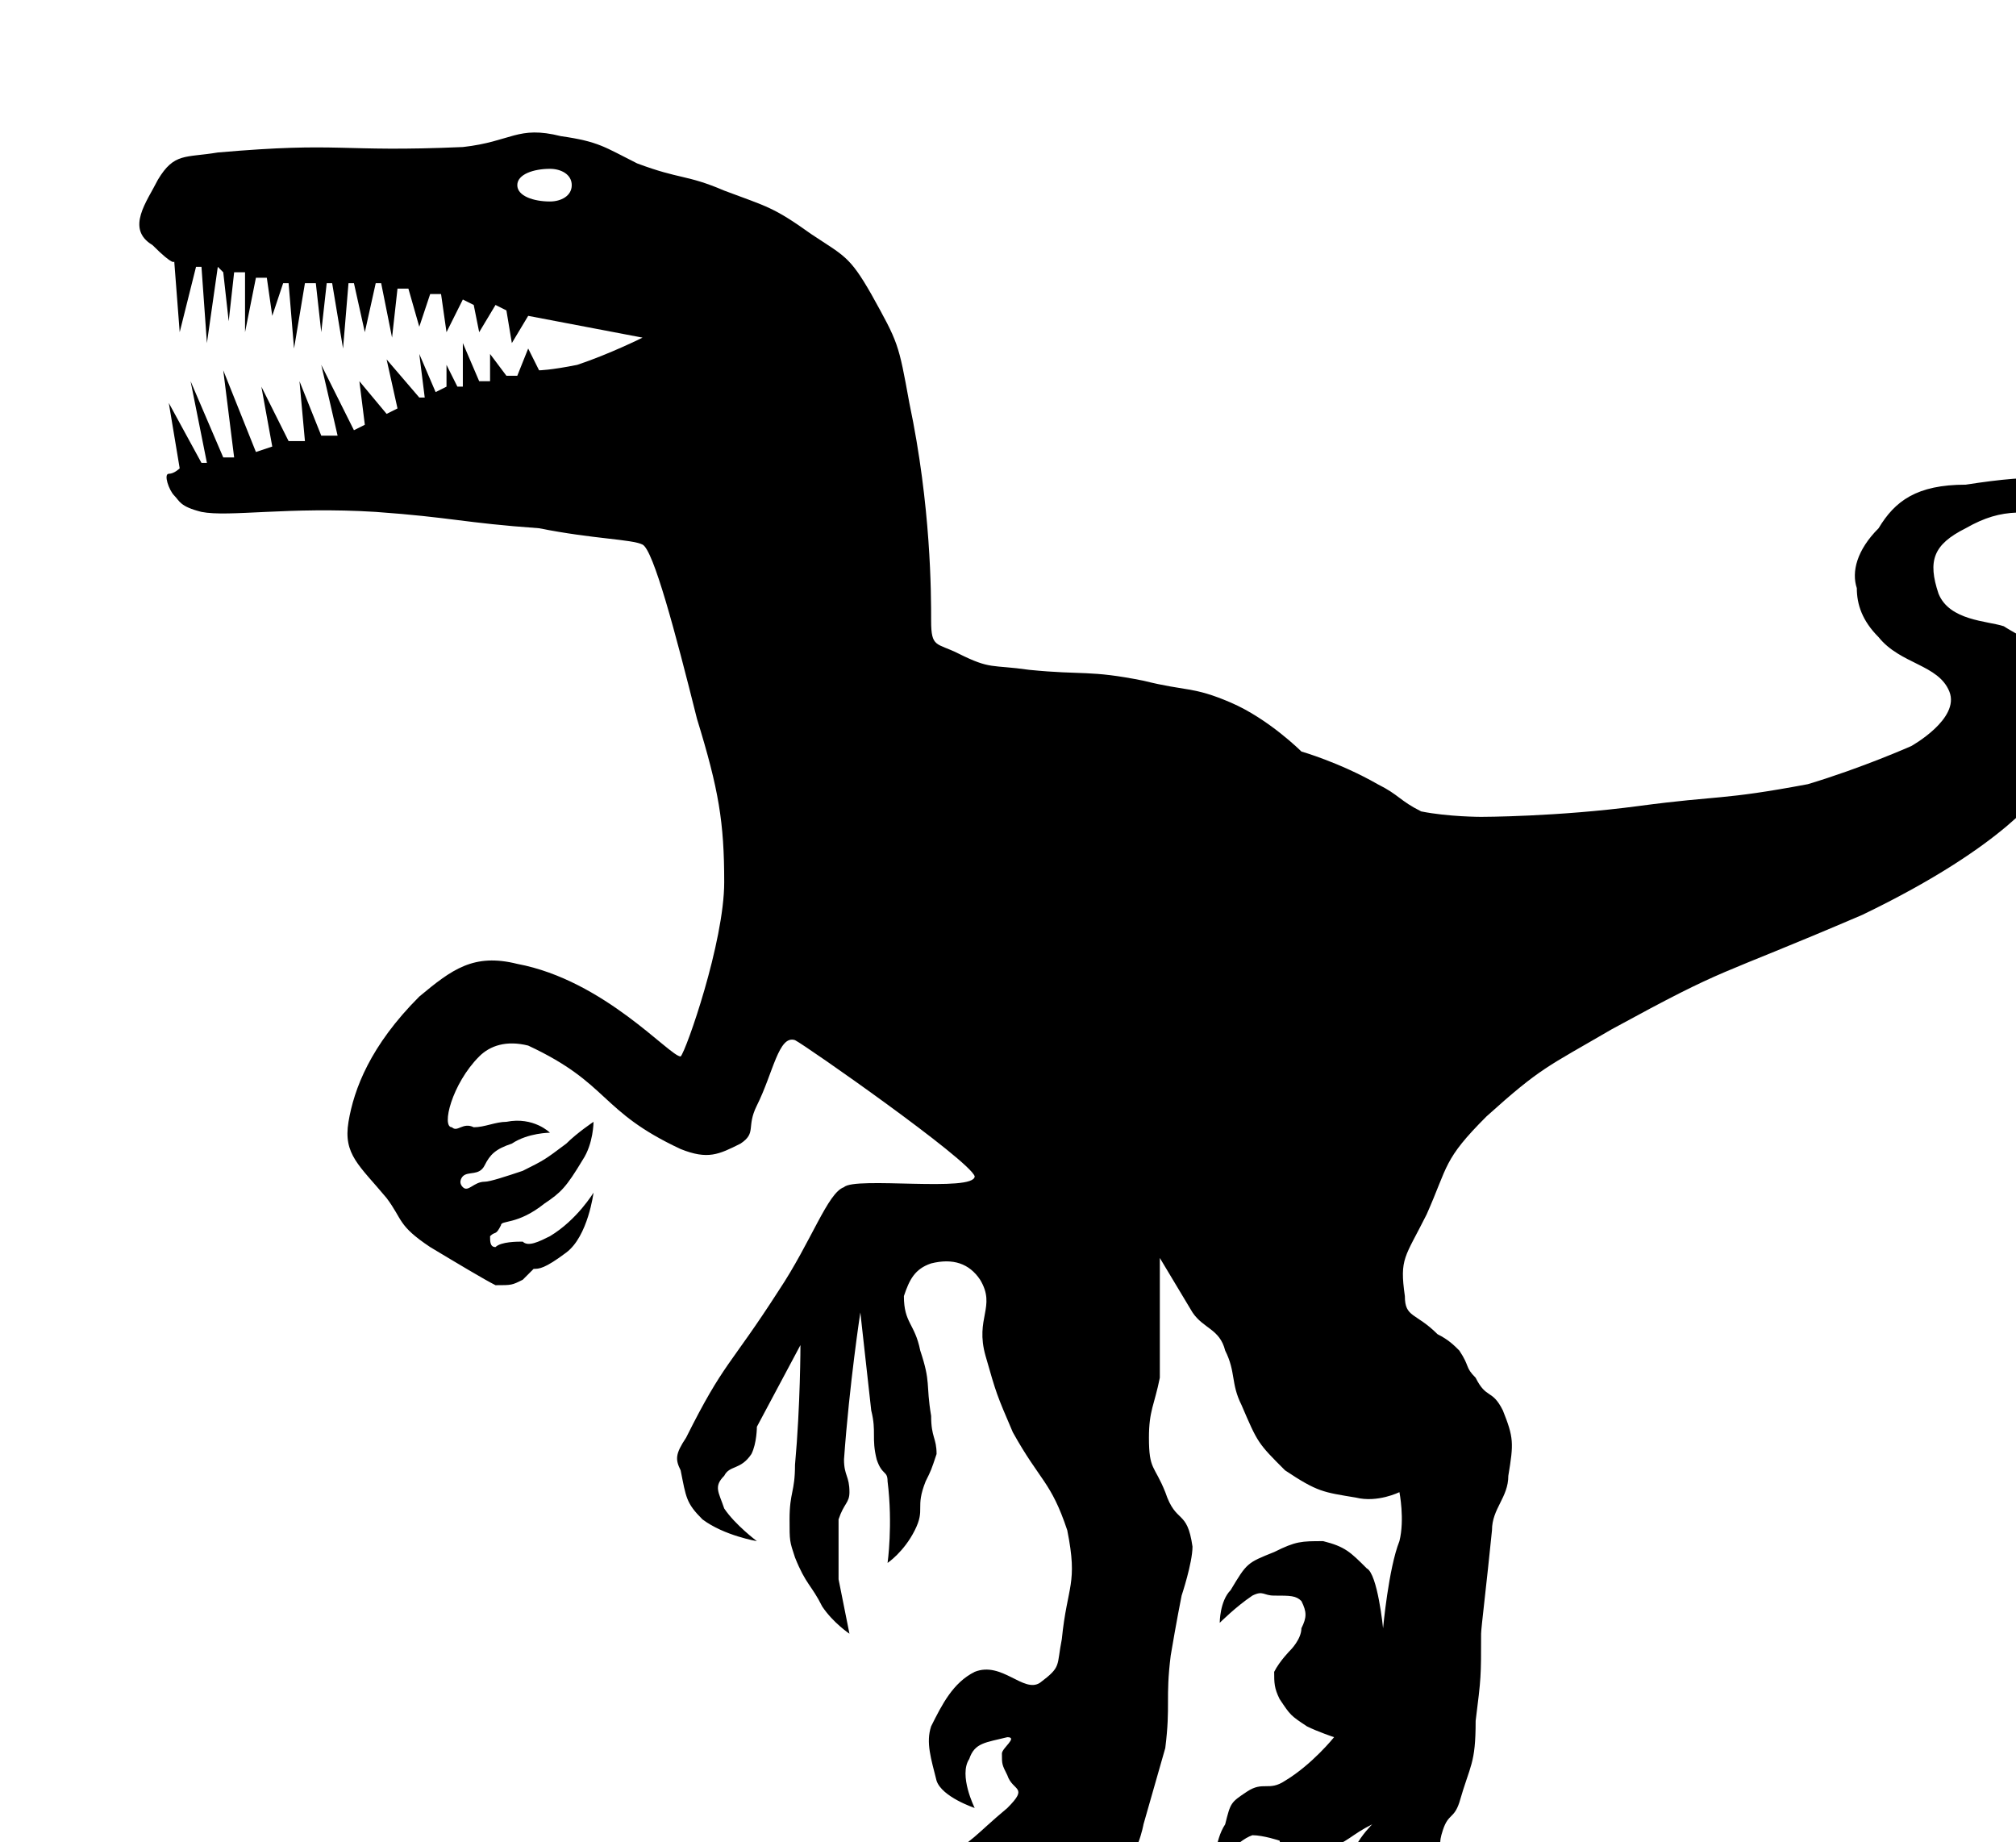
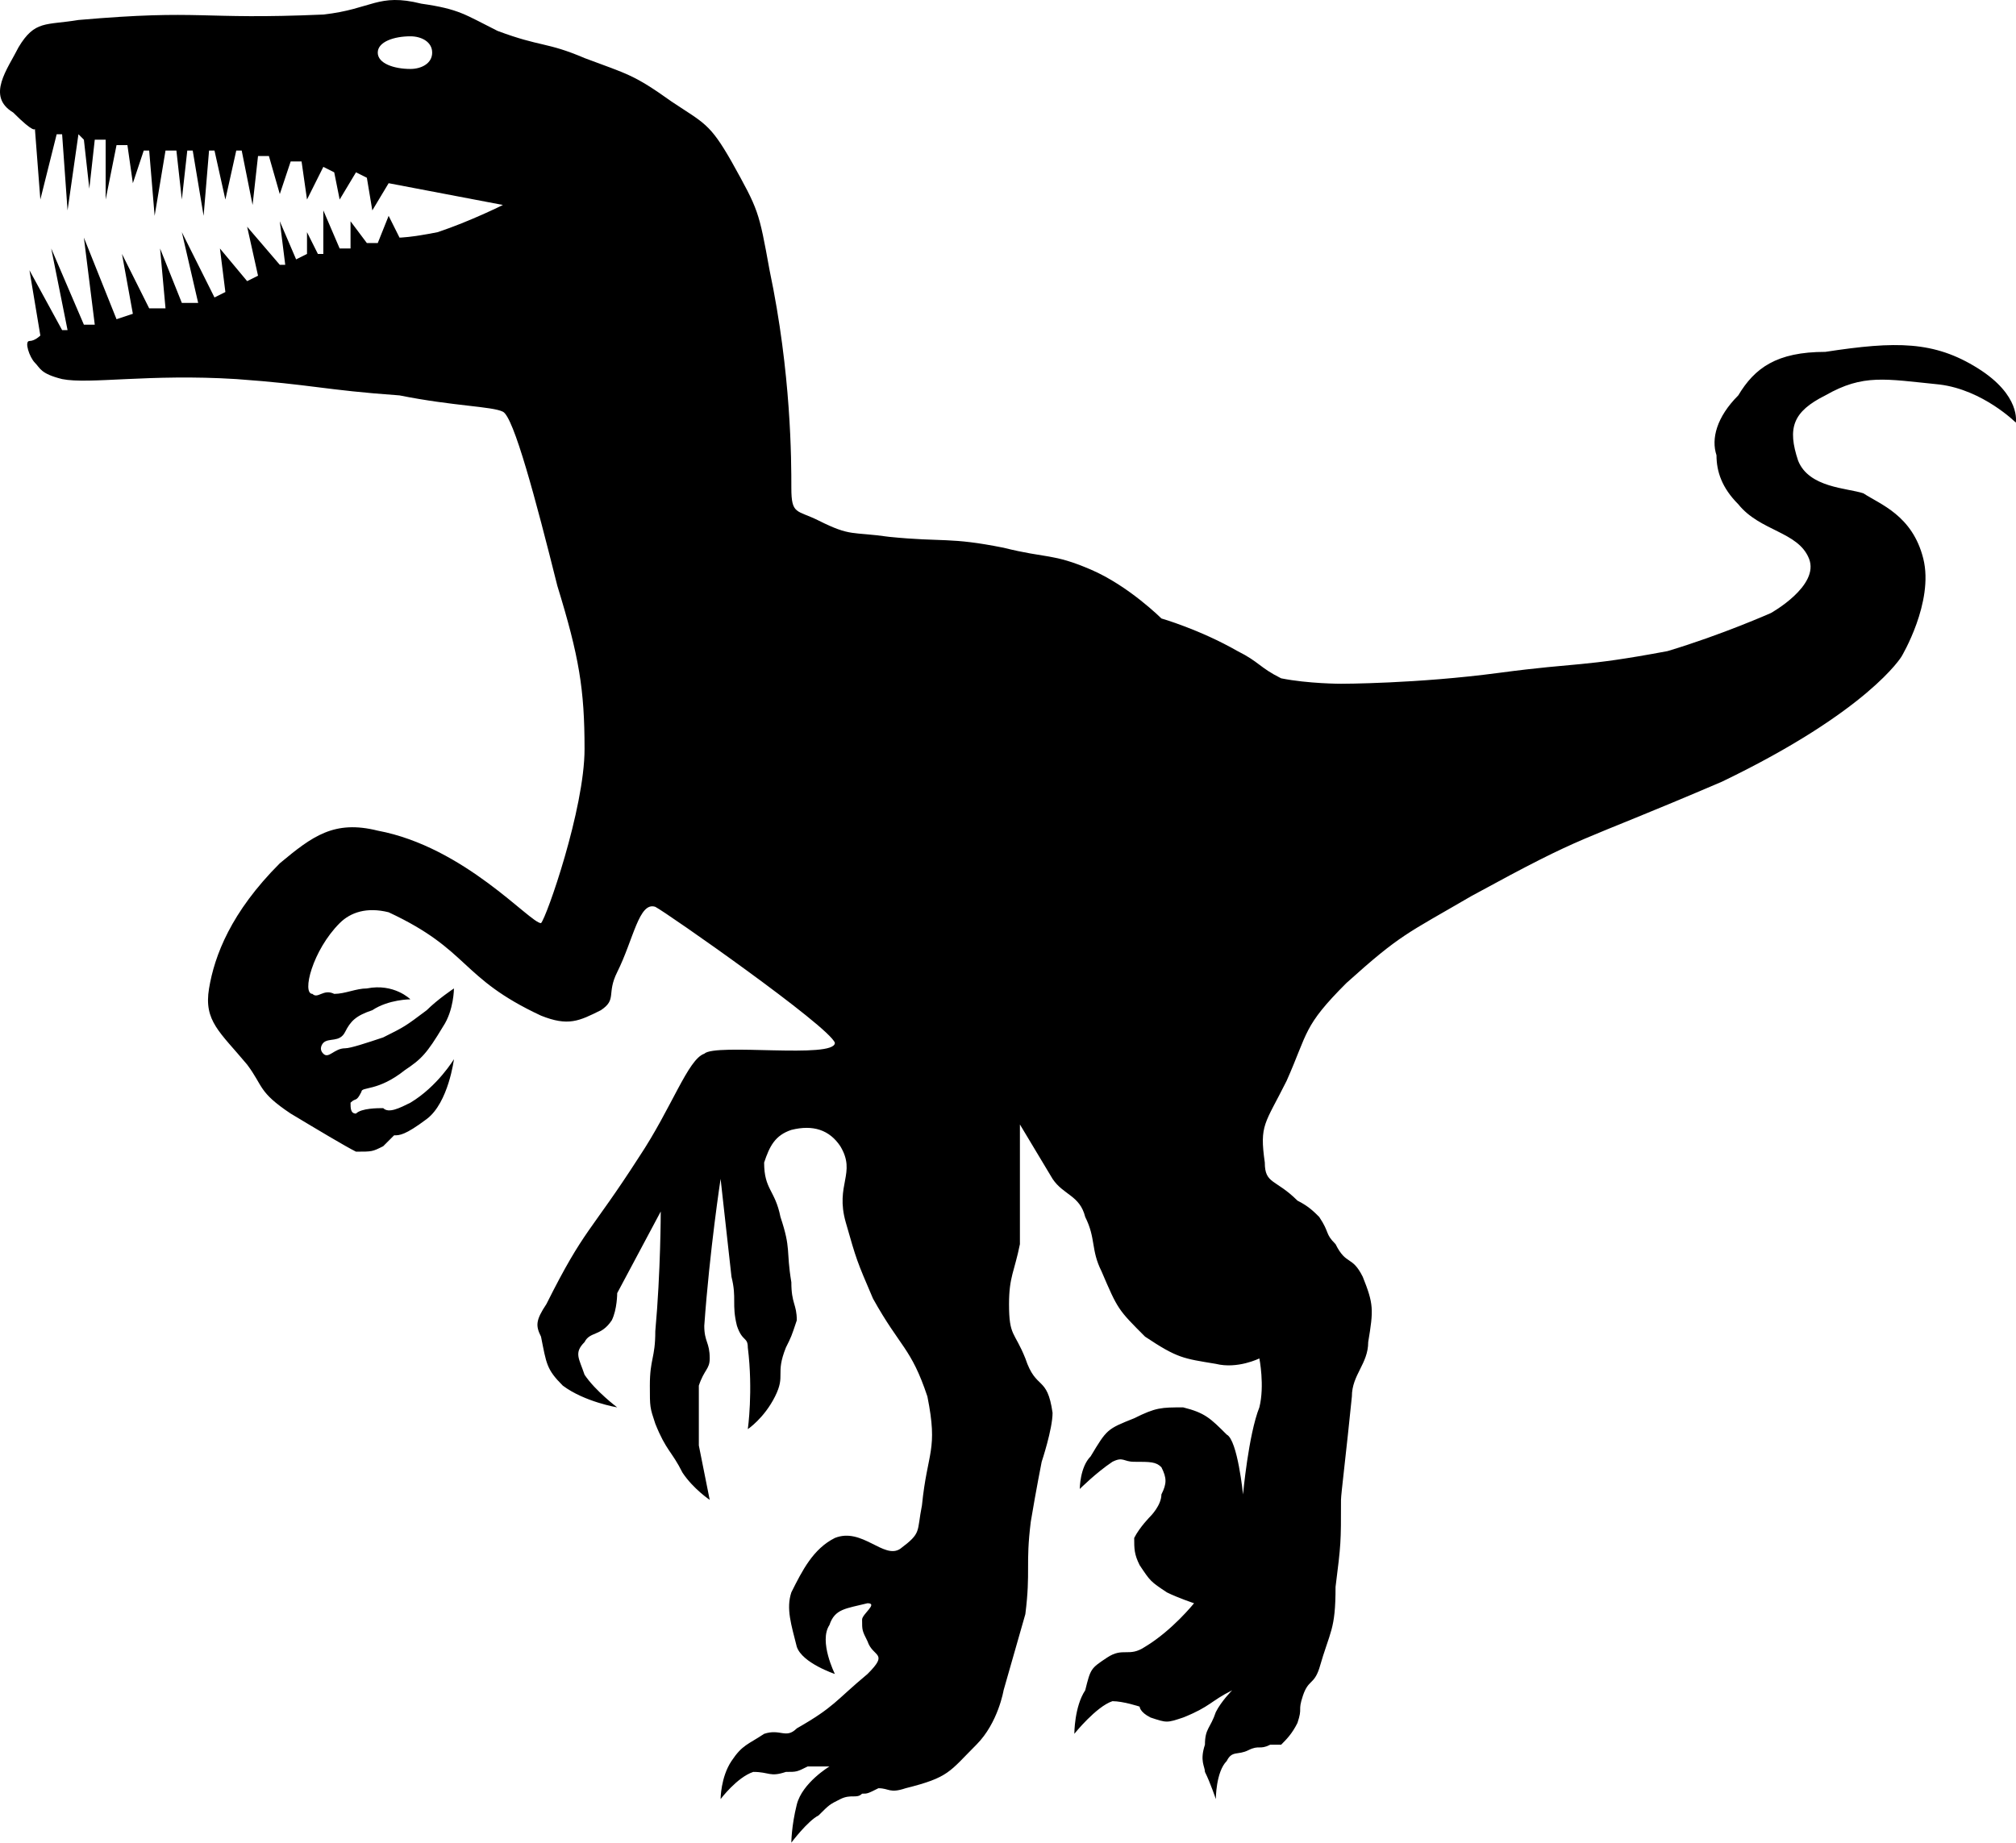
- <svg xmlns="http://www.w3.org/2000/svg" version="1.1">
+ <svg xmlns="http://www.w3.org/2000/svg" height="338.67" width="370.45" version="1.1">
  <description>Copyright (C) 2012, Sebastian Riedel.</description>
-   <g fill="none">
-     <path d="M273,205 C265,213 266,214 262,223 C258,231 257,231 258,238 C258,242 260,241 264,245 C266,246 267,247 268,248 C270,251 269,251 271,253 C273,257 274,255 276,259 C278,264 278,265 277,271 C277,275 274,277 274,281 C273,291 272,299 272,300 C272,308 272,308 271,316 C271,324 270,324 268,331 C267,334 266,333 265,336 C264,339 265,338 264,341 C263,343 262,344 261,345 C261,345 260,345 259,345 C257,346 257,345 255,346 C253,347 252,346 251,348 C249,350 249,355 249,355 C249,355 248,352 247,350 C247,349 246,348 247,345 C247,342 248,342 249,339 C250,337 252,335 252,335 C248,337 248,338 243,340 C240,341 240,341 237,340 C235,339 235,338 235,338 C235,338 232,337 230,337 C227,338 223,343 223,343 C223,343 223,338 225,335 C226,331 226,331 229,329 C232,327 233,329 236,327 C241,324 245,319 245,319 C245,319 242,318 240,317 C237,315 237,315 235,312 C234,310 234,309 234,307 C235,305 237,303 237,303 C237,303 239,301 239,299 C240,297 240,296 239,294 C238,293 237,293 234,293 C232,293 232,292 230,293 C227,295 224,298 224,298 C224,298 224,294 226,292 C229,287 229,287 234,285 C238,283 239,283 243,283 C247,284 248,285 251,288 C253,289 254,299 254,299 C254,299 255,288 257,283 C258,279 257,274 257,274 C257,274 253,276 249,275 C243,274 242,274 236,270 C231,265 231,265 228,258 C226,254 227,252 225,248 C224,244 221,244 219,241 C216,236 213,231 213,231 C213,231 213,237 213,243 C213,248 213,247 213,253 C212,258 211,259 211,264 C211,270 212,269 214,274 C216,280 218,277 219,284 C219,287 217,293 217,293 C217,293 216,298 215,304 C214,312 215,313 214,321 C212,328 210,335 210,335 C210,335 209,341 205,345 C200,350 200,351 192,353 C189,354 189,353 187,353 C185,354 185,354 184,354 C183,355 182,354 180,355 C178,356 178,356 176,358 C174,359 171,363 171,363 C171,363 171,360 172,356 C173,352 178,349 178,349 C178,349 176,349 174,349 C172,350 172,350 170,350 C167,351 167,350 164,350 C161,351 158,355 158,355 C158,355 158,351 160,348 C162,345 163,345 166,343 C169,342 170,344 172,342 C179,338 179,337 185,332 C189,328 186,329 185,326 C184,324 184,324 184,322 C184,321 187,319 185,319 C181,320 179,320 178,323 C176,326 179,332 179,332 C179,332 173,330 172,327 C171,323 170,320 171,317 C173,313 175,309 179,307 C184,305 188,311 191,309 C195,306 194,306 195,301 C196,291 198,291 196,281 C193,272 191,272 186,263 C183,256 183,256 181,249 C179,242 183,240 180,235 C178,232 175,231 171,232 C168,233 167,235 166,238 C166,243 168,243 169,248 C171,254 170,254 171,260 C171,264 172,264 172,267 C171,270 171,270 170,272 C168,277 170,277 168,281 C166,285 163,287 163,287 C163,287 164,280 163,272 C163,270 162,271 161,268 C160,264 161,263 160,259 C159,250 158,241 158,241 C158,241 156,254 155,268 C155,271 156,271 156,274 C156,276 155,276 154,279 C154,284 154,284 154,290 C155,295 156,300 156,300 C156,300 153,298 151,295 C149,291 148,291 146,286 C145,283 145,283 145,279 C145,274 146,274 146,269 C147,258 147,247 147,247 L139,262 C139,262 139,265 138,267 C136,270 134,269 133,271 C131,273 132,274 133,277 C135,280 139,283 139,283 C139,283 133,282 129,279 C126,276 126,275 125,270 C124,268 124,267 126,264 C133,250 134,251 143,237 C149,228 152,219 155,218 C157,216 179,219 179,216 C178,213 148,192 146,191 C143,190 142,197 139,203 C137,207 139,208 136,210 C132,212 130,213 125,211 C110,204 112,199 97,192 C93,191 90,192 88,194 C83,199 81,207 83,207 C84,208 85,206 87,207 C89,207 91,206 93,206 C98,205 101,208 101,208 C101,208 97,208 94,210 C91,211 90,212 89,214 C88,216 86,215 85,216 C85,216 84,217 85,218 C86,219 87,217 89,217 C90,217 93,216 96,215 C100,213 100,213 104,210 C106,208 109,206 109,206 C109,206 109,210 107,213 C104,218 103,219 100,221 C95,225 92,224 92,225 C91,227 91,226 90,227 C90,228 90,229 91,229 C92,228 95,228 96,228 C97,229 99,228 101,227 C106,224 109,219 109,219 C109,219 108,227 104,230 C100,233 99,233 98,233 C97,234 97,234 96,235 C94,236 94,236 91,236 C89,235 84,232 79,229 C73,225 74,224 71,220 C66,214 63,212 64,206 C65,200 68,192 77,183 C83,178 87,175 95,177 C111,180 123,194 125,194 C126,193 133,173 133,162 C133,151 132,145 128,132 C124,116 120,101 118,100 C116,99 109,99 99,97 C85,96 83,95 69,94 C53,93 42,95 37,94 C33,93 33,92 32,91 C31,90 30,87 31,87 C32,87 33,86 33,86 L31,74 L37,85 L38,85 L35,70 L41,84 L43,84 L41,68 L47,83 L50,82 L48,71 L53,81 L56,81 L55,70 L59,80 L62,80 L59,67 L65,79 L67,78 L66,70 L71,76 L73,75 L71,66 L77,73 L78,73 L77,65 L80,72 L82,71 L82,67 L84,71 L85,71 L85,63 L88,70 L90,70 L90,65 L93,69 L95,69 L97,64 L99,68 C99,68 101,68 106,67 C112,65 118,62 118,62 L97,58 L94,63 L93,57 L91,56 L88,61 L87,56 L85,55 L82,61 L81,54 L79,54 L77,60 L75,53 L73,53 L72,62 L70,52 L69,52 L67,61 L65,52 L64,52 L63,64 L61,52 L60,52 L59,61 L58,52 L56,52 L54,64 L53,52 L52,52 L50,58 L49,51 L47,51 L45,61 L45,50 L43,50 L42,59 L41,50 L40,49 L38,63 L37,49 L36,49 L33,61 L32,48 C32,48 32,49 28,45 C23,42 27,37 29,33 C32,28 34,29 40,28 C63,26 62,28 85,27 C94,26 95,23 103,25 C110,26 111,27 117,30 C125,33 126,32 133,35 C141,38 142,38 149,43 C155,47 156,47 160,54 C165,63 165,63 167,74 C171,93 171,109 171,114 C171,119 172,118 176,120 C182,123 182,122 189,123 C199,124 200,123 210,125 C218,127 219,126 226,129 C233,132 239,138 239,138 C239,138 246,140 253,144 C257,146 257,147 261,149 C266,150 272,150 272,150 C272,150 286,150 301,148 C316,146 316,147 332,144 C342,141 351,137 351,137 C351,137 360,132 358,127 C356,122 349,122 345,117 C342,114 341,111 341,108 C340,105 341,101 345,97 C348,92 352,89 361,89 C374,87 381,87 389,92 C397,97 396,102 396,102 C396,102 390,96 382,95 C372,94 368,93 361,97 C355,100 354,103 356,109 C358,114 365,114 368,115 C371,117 377,119 379,127 C381,135 375,145 375,145 C375,145 369,155 342,168 C314,180 318,177 296,189 C284,196 283,196 273,205 L273,205 M101,37 C103,37 105,36 105,34 C105,32 103,31 101,31 C98,31 95,32 95,34 C95,36 98,37 101,37 L101,37" fill="rgb(0,0,0)" />
+   <g fill="none" transform="translate(-25.586 -24.327)">
+     <path fill="#000" d="m273 205c-8 8-7 9-11 18-4 8-5 8-4 15 0 4 2 3 6 7 2 1 3 2 4 3 2 3 1 3 3 5 2 4 3 2 5 6 2 5 2 6 1 12 0 4-3 6-3 10-1 10-2 18-2 19 0 8 0 8-1 16 0 8-1 8-3 15-1 3-2 2-3 5s0 2-1 5c-1 2-2 3-3 4h-2c-2 1-2 0-4 1s-3 0-4 2c-2 2-2 7-2 7s-1-3-2-5c0-1-1-2 0-5 0-3 1-3 2-6 1-2 3-4 3-4-4 2-4 3-9 5-3 1-3 1-6 0-2-1-2-2-2-2s-3-1-5-1c-3 1-7 6-7 6s0-5 2-8c1-4 1-4 4-6s4 0 7-2c5-3 9-8 9-8s-3-1-5-2c-3-2-3-2-5-5-1-2-1-3-1-5 1-2 3-4 3-4s2-2 2-4c1-2 1-3 0-5-1-1-2-1-5-1-2 0-2-1-4 0-3 2-6 5-6 5s0-4 2-6c3-5 3-5 8-7 4-2 5-2 9-2 4 1 5 2 8 5 2 1 3 11 3 11s1-11 3-16c1-4 0-9 0-9s-4 2-8 1c-6-1-7-1-13-5-5-5-5-5-8-12-2-4-1-6-3-10-1-4-4-4-6-7-3-5-6-10-6-10v12 10c-1 5-2 6-2 11 0 6 1 5 3 10 2 6 4 3 5 10 0 3-2 9-2 9s-1 5-2 11c-1 8 0 9-1 17l-4 14s-1 6-5 10c-5 5-5 6-13 8-3 1-3 0-5 0-2 1-2 1-3 1-1 1-2 0-4 1s-2 1-4 3c-2 1-5 5-5 5s0-3 1-7 6-7 6-7h-4c-2 1-2 1-4 1-3 1-3 0-6 0-3 1-6 5-6 5s0-4 2-7 3-3 6-5c3-1 4 1 6-1 7-4 7-5 13-10 4-4 1-3 0-6-1-2-1-2-1-4 0-1 3-3 1-3-4 1-6 1-7 4-2 3 1 9 1 9s-6-2-7-5c-1-4-2-7-1-10 2-4 4-8 8-10 5-2 9 4 12 2 4-3 3-3 4-8 1-10 3-10 1-20-3-9-5-9-10-18-3-7-3-7-5-14s2-9-1-14c-2-3-5-4-9-3-3 1-4 3-5 6 0 5 2 5 3 10 2 6 1 6 2 12 0 4 1 4 1 7-1 3-1 3-2 5-2 5 0 5-2 9s-5 6-5 6 1-7 0-15c0-2-1-1-2-4-1-4 0-5-1-9l-2-18s-2 13-3 27c0 3 1 3 1 6 0 2-1 2-2 5v11l2 10s-3-2-5-5c-2-4-3-4-5-9-1-3-1-3-1-7 0-5 1-5 1-10 1-11 1-22 1-22l-8 15s0 3-1 5c-2 3-4 2-5 4-2 2-1 3 0 6 2 3 6 6 6 6s-6-1-10-4c-3-3-3-4-4-9-1-2-1-3 1-6 7-14 8-13 17-27 6-9 9-18 12-19 2-2 24 1 24-2-1-3-31-24-33-25-3-1-4 6-7 12-2 4 0 5-3 7-4 2-6 3-11 1-15-7-13-12-28-19-4-1-7 0-9 2-5 5-7 13-5 13 1 1 2-1 4 0 2 0 4-1 6-1 5-1 8 2 8 2s-4 0-7 2c-3 1-4 2-5 4s-3 1-4 2c0 0-1 1 0 2s2-1 4-1c1 0 4-1 7-2 4-2 4-2 8-5 2-2 5-4 5-4s0 4-2 7c-3 5-4 6-7 8-5 4-8 3-8 4-1 2-1 1-2 2 0 1 0 2 1 2 1-1 4-1 5-1 1 1 3 0 5-1 5-3 8-8 8-8s-1 8-5 11-5 3-6 3l-2 2c-2 1-2 1-5 1-2-1-7-4-12-7-6-4-5-5-8-9-5-6-8-8-7-14s4-14 13-23c6-5 10-8 18-6 16 3 28 17 30 17 1-1 8-21 8-32s-1-17-5-30c-4-16-8-31-10-32s-9-1-19-3c-14-1-16-2-30-3-16-1-27 1-32 0-4-1-4-2-5-3s-2-4-1-4 2-1 2-1l-2-12 6 11h1l-3-15 6 14h2l-2-16 6 15 3-1-2-11 5 10h3l-1-11 4 10h3l-3-13 6 12 2-1-1-8 5 6 2-1-2-9 6 7h1l-1-8 3 7 2-1v-4l2 4h1v-8l3 7h2v-5l3 4h2l2-5 2 4s2 0 7-1c6-2 12-5 12-5l-21-4-3 5-1-6-2-1-3 5-1-5-2-1-3 6-1-7h-2l-2 6-2-7h-2l-1 9-2-10h-1l-2 9-2-9h-1l-1 12-2-12h-1l-1 9-1-9h-2l-2 12-1-12h-1l-2 6-1-7h-2l-2 10v-11h-2l-1 9-1-9-1-1-2 14-1-14h-1l-3 12-1-13s0 1-4-3c-5-3-1-8 1-12 3-5 5-4 11-5 23-2 22 0 45-1 9-1 10-4 18-2 7 1 8 2 14 5 8 3 9 2 16 5 8 3 9 3 16 8 6 4 7 4 11 11 5 9 5 9 7 20 4 19 4 35 4 40s1 4 5 6c6 3 6 2 13 3 10 1 11 0 21 2 8 2 9 1 16 4s13 9 13 9 7 2 14 6c4 2 4 3 8 5 5 1 11 1 11 1s14 0 29-2 15-1 31-4c10-3 19-7 19-7s9-5 7-10-9-5-13-10c-3-3-4-6-4-9-1-3 0-7 4-11 3-5 7-8 16-8 13-2 20-2 28 3s7 10 7 10-6-6-14-7c-10-1-14-2-21 2-6 3-7 6-5 12 2 5 9 5 12 6 3 2 9 4 11 12s-4 18-4 18-6 10-33 23c-28 12-24 9-46 21-12 7-13 7-23 16m-172-168c2 0 4-1 4-3s-2-3-4-3c-3 0-6 1-6 3s3 3 6 3" />
  </g>
</svg>
